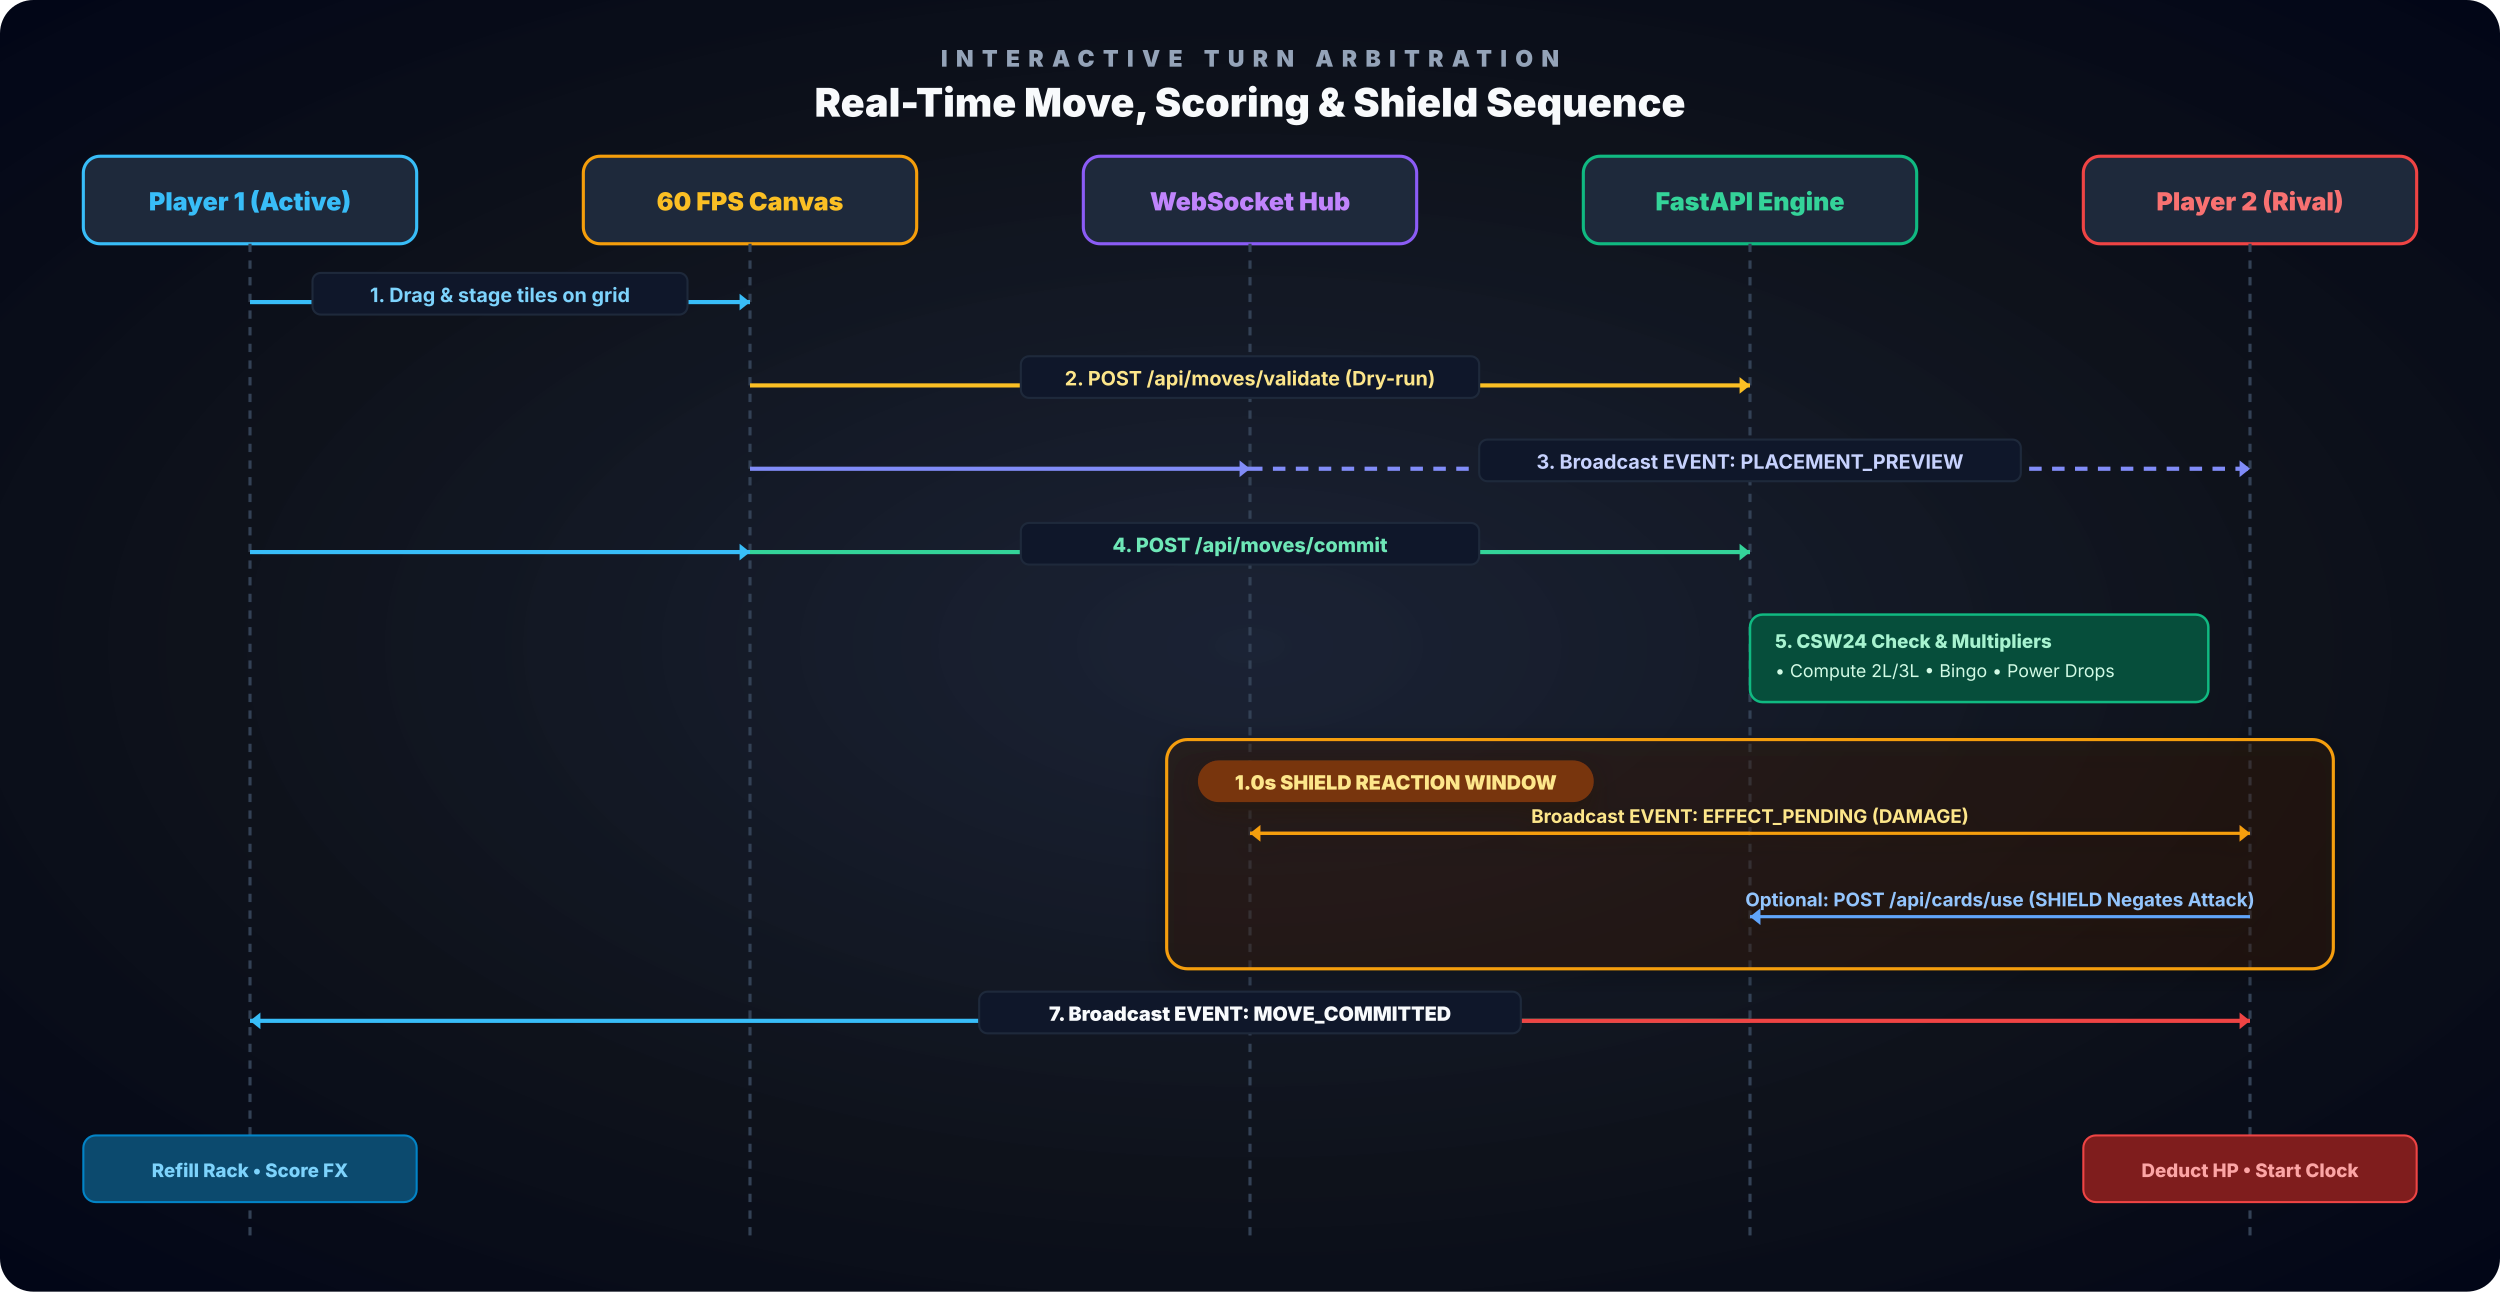
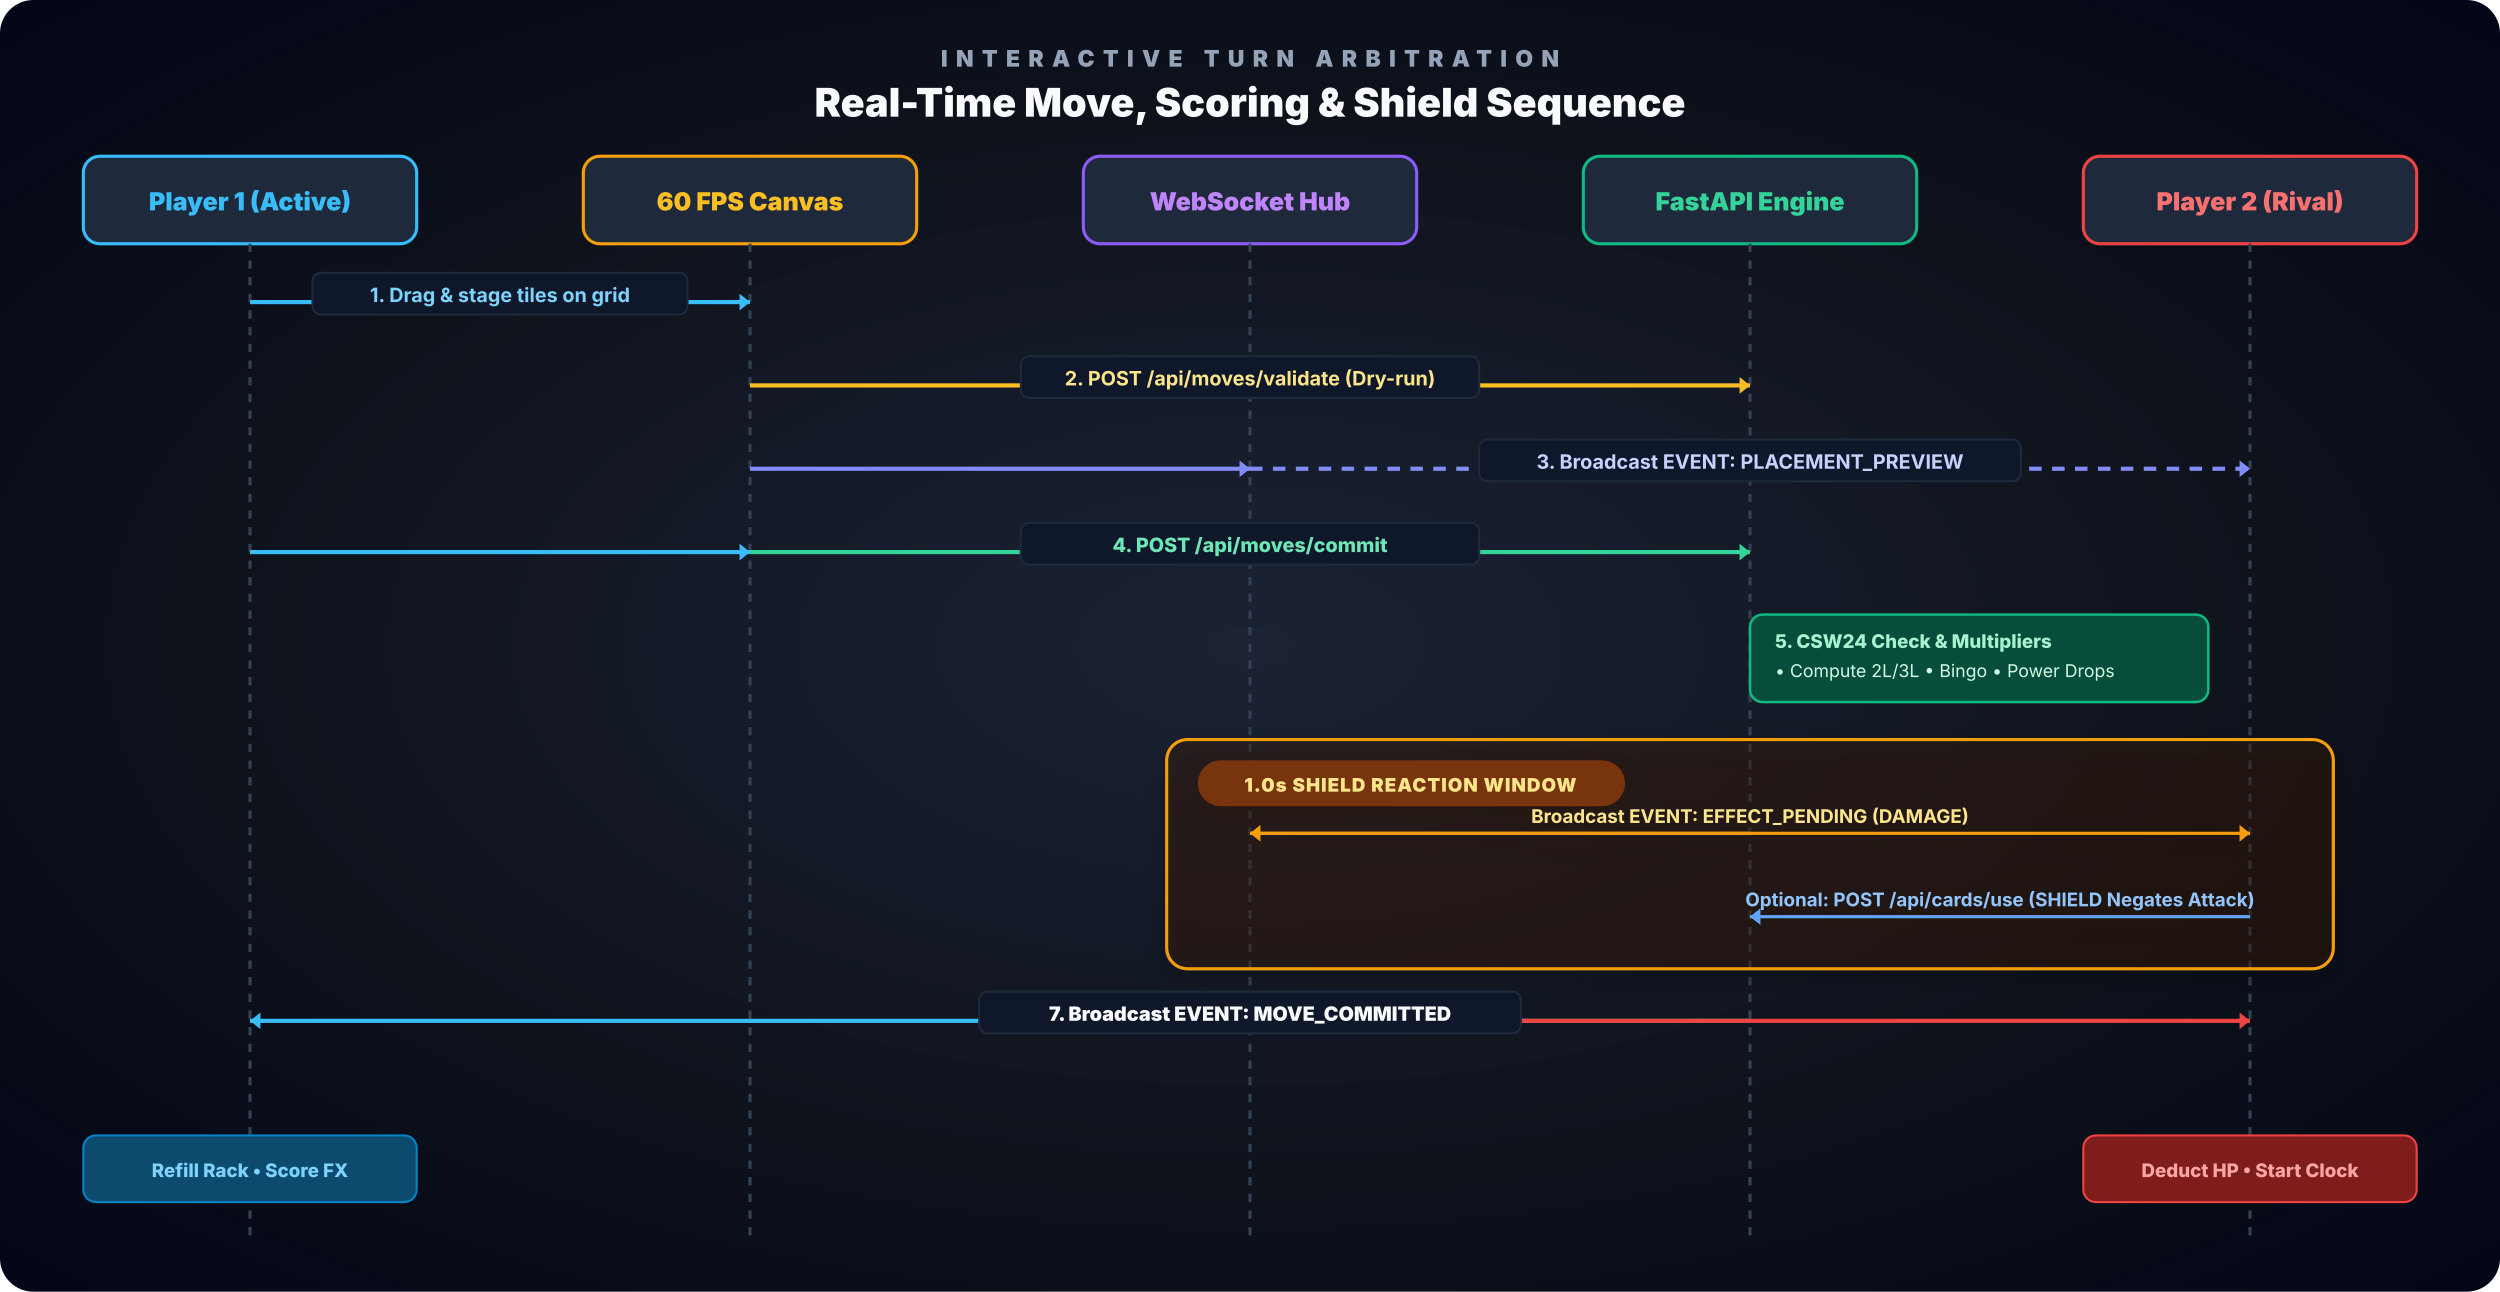
<svg xmlns="http://www.w3.org/2000/svg" viewBox="0 0 1200 620" width="100%" height="100%">
  <defs>
    <radialGradient id="seqBg" cx="50%" cy="50%" r="70%">
      <stop offset="0%" stop-color="#0f172a" stop-opacity="0.95" />
      <stop offset="60%" stop-color="#090d16" stop-opacity="0.98" />
      <stop offset="100%" stop-color="#020617" stop-opacity="1" />
    </radialGradient>
    <filter id="seqShadow" x="-10%" y="-10%" width="120%" height="120%">
      <feDropShadow dx="0" dy="4" stdDeviation="6" flood-color="#000000" flood-opacity="0.5" />
    </filter>
    <style>
 @keyframes slowPulse {
 0%, 100% { stroke-opacity: 0.35; }
 50% { stroke-opacity: 0.95; }
 }
 @keyframes dashMove {
 to { stroke-dashoffset: -30; }
 }
 .seq-pulse { animation: slowPulse 5s ease-in-out infinite; }
 .seq-dash { stroke-dasharray: 6 5; animation: dashMove 2s linear infinite; }
 </style>
  </defs>
  <rect width="1200" height="620" fill="url(#seqBg)" rx="16" />
  <g transform="translate(600, 32)">
    <text x="0" y="0" fill="#94a3b8" font-family="'Inter', sans-serif" font-size="11" font-weight="900" text-anchor="middle" letter-spacing="4">
 INTERACTIVE TURN ARBITRATION
 </text>
    <text x="0" y="24" fill="#f8fafc" font-family="'Inter', sans-serif" font-size="19" font-weight="900" text-anchor="middle">
 Real-Time Move, Scoring &amp; Shield Sequence
 </text>
  </g>
  <g transform="translate(120, 75)">
    <rect x="-80" y="0" width="160" height="42" rx="8" fill="#1e293b" stroke="#38bdf8" stroke-width="1.5" />
    <text x="0" y="26" fill="#38bdf8" font-family="'Inter', sans-serif" font-size="12" font-weight="900" text-anchor="middle"> Player 1 (Active)</text>
    <line x1="0" y1="42" x2="0" y2="520" stroke="#334155" stroke-width="1.5" stroke-dasharray="4 4" />
  </g>
  <g transform="translate(360, 75)">
    <rect x="-80" y="0" width="160" height="42" rx="8" fill="#1e293b" stroke="#f59e0b" stroke-width="1.5" />
    <text x="0" y="26" fill="#fbbf24" font-family="'Inter', sans-serif" font-size="12" font-weight="900" text-anchor="middle"> 60 FPS Canvas</text>
    <line x1="0" y1="42" x2="0" y2="520" stroke="#334155" stroke-width="1.5" stroke-dasharray="4 4" />
  </g>
  <g transform="translate(600, 75)">
    <rect x="-80" y="0" width="160" height="42" rx="8" fill="#1e293b" stroke="#8b5cf6" stroke-width="1.5" />
    <text x="0" y="26" fill="#c084fc" font-family="'Inter', sans-serif" font-size="12" font-weight="900" text-anchor="middle"> WebSocket Hub</text>
    <line x1="0" y1="42" x2="0" y2="520" stroke="#334155" stroke-width="1.5" stroke-dasharray="4 4" />
  </g>
  <g transform="translate(840, 75)">
    <rect x="-80" y="0" width="160" height="42" rx="8" fill="#1e293b" stroke="#10b981" stroke-width="1.5" />
    <text x="0" y="26" fill="#34d399" font-family="'Inter', sans-serif" font-size="12" font-weight="900" text-anchor="middle"> FastAPI Engine</text>
    <line x1="0" y1="42" x2="0" y2="520" stroke="#334155" stroke-width="1.5" stroke-dasharray="4 4" />
  </g>
  <g transform="translate(1080, 75)">
    <rect x="-80" y="0" width="160" height="42" rx="8" fill="#1e293b" stroke="#ef4444" stroke-width="1.5" />
    <text x="0" y="26" fill="#f87171" font-family="'Inter', sans-serif" font-size="12" font-weight="900" text-anchor="middle"> Player 2 (Rival)</text>
    <line x1="0" y1="42" x2="0" y2="520" stroke="#334155" stroke-width="1.5" stroke-dasharray="4 4" />
  </g>
  <g transform="translate(0, 145)">
    <line x1="120" y1="0" x2="360" y2="0" stroke="#38bdf8" stroke-width="2" />
    <polygon points="355,-4 360,0 355,4" fill="#38bdf8" />
    <rect x="150" y="-14" width="180" height="20" rx="4" fill="#0f172a" stroke="#1e293b" stroke-width="1" />
    <text x="240" y="0" fill="#7dd3fc" font-family="'Inter', sans-serif" font-size="9.5" font-weight="700" text-anchor="middle">1. Drag &amp; stage tiles on grid</text>
  </g>
  <g transform="translate(0, 185)">
    <line x1="360" y1="0" x2="840" y2="0" stroke="#fbbf24" stroke-width="2" />
    <polygon points="835,-4 840,0 835,4" fill="#fbbf24" />
    <rect x="490" y="-14" width="220" height="20" rx="4" fill="#0f172a" stroke="#1e293b" stroke-width="1" />
    <text x="600" y="0" fill="#fde68a" font-family="'Inter', sans-serif" font-size="9.5" font-weight="700" text-anchor="middle">2. POST /api/moves/validate (Dry-run)</text>
  </g>
  <g transform="translate(0, 225)">
    <line x1="360" y1="0" x2="600" y2="0" stroke="#818cf8" stroke-width="2" />
    <polygon points="595,-4 600,0 595,4" fill="#818cf8" />
    <line x1="600" y1="0" x2="1080" y2="0" stroke="#818cf8" stroke-width="2" class="seq-dash" />
    <polygon points="1075,-4 1080,0 1075,4" fill="#818cf8" />
    <rect x="710" y="-14" width="260" height="20" rx="4" fill="#0f172a" stroke="#1e293b" stroke-width="1" />
    <text x="840" y="0" fill="#c7d2fe" font-family="'Inter', sans-serif" font-size="9.5" font-weight="700" text-anchor="middle">3. Broadcast EVENT: PLACEMENT_PREVIEW</text>
  </g>
  <g transform="translate(0, 265)">
    <line x1="120" y1="0" x2="360" y2="0" stroke="#38bdf8" stroke-width="2" />
    <polygon points="355,-4 360,0 355,4" fill="#38bdf8" />
    <line x1="360" y1="0" x2="840" y2="0" stroke="#34d399" stroke-width="2" />
    <polygon points="835,-4 840,0 835,4" fill="#34d399" />
    <rect x="490" y="-14" width="220" height="20" rx="4" fill="#0f172a" stroke="#1e293b" stroke-width="1" />
    <text x="600" y="0" fill="#6ee7b7" font-family="'Inter', sans-serif" font-size="9.5" font-weight="800" text-anchor="middle">4. POST /api/moves/commit</text>
  </g>
  <g transform="translate(840, 295)">
    <rect x="0" y="0" width="220" height="42" rx="6" fill="#064e3b" stroke="#10b981" stroke-width="1.2" />
    <text x="12" y="16" fill="#a7f3d0" font-family="'Inter', sans-serif" font-size="9" font-weight="800">5. CSW24 Check &amp; Multipliers</text>
    <text x="12" y="30" fill="#d1fae5" font-family="'Inter', sans-serif" font-size="8.5">• Compute 2L/3L • Bingo • Power Drops</text>
  </g>
  <g transform="translate(560, 355)" filter="url(#seqShadow)">
    <rect x="0" y="0" width="560" height="110" rx="10" fill="#451a03" fill-opacity="0.3" stroke="#f59e0b" stroke-width="1.5" class="seq-pulse" />
-     <rect x="15" y="10" width="190" height="20" rx="10" fill="#78350f" />
-     <text x="110" y="24" fill="#fde68a" font-family="'Inter', sans-serif" font-size="9.5" font-weight="900" text-anchor="middle"> 1.0s SHIELD REACTION WINDOW</text>
+     <rect x="15" y="10" width="205" height="22" rx="11" fill="#78350f" />
+     <text x="117" y="25" fill="#fde68a" font-family="'Inter', sans-serif" font-size="9" font-weight="900" text-anchor="middle" letter-spacing="0.5">1.0s SHIELD REACTION WINDOW</text>
    <line x1="280" y1="45" x2="40" y2="45" stroke="#f59e0b" stroke-width="1.5" />
    <polygon points="45,41 40,45 45,49" fill="#f59e0b" />
    <line x1="40" y1="45" x2="520" y2="45" stroke="#f59e0b" stroke-width="1.5" />
    <polygon points="515,41 520,45 515,49" fill="#f59e0b" />
    <text x="280" y="40" fill="#fde68a" font-family="'Inter', sans-serif" font-size="9" font-weight="700" text-anchor="middle">Broadcast EVENT: EFFECT_PENDING (DAMAGE)</text>
    <line x1="520" y1="85" x2="280" y2="85" stroke="#60a5fa" stroke-width="1.5" />
    <polygon points="285,81 280,85 285,89" fill="#60a5fa" />
    <text x="400" y="80" fill="#93c5fd" font-family="'Inter', sans-serif" font-size="9" font-weight="700" text-anchor="middle">Optional: POST /api/cards/use (SHIELD Negates Attack)</text>
  </g>
  <g transform="translate(0, 490)">
    <line x1="840" y1="0" x2="600" y2="0" stroke="#10b981" stroke-width="2" />
    <polygon points="605,-4 600,0 605,4" fill="#10b981" />
    <line x1="600" y1="0" x2="120" y2="0" stroke="#38bdf8" stroke-width="2" />
    <polygon points="125,-4 120,0 125,4" fill="#38bdf8" />
    <line x1="600" y1="0" x2="1080" y2="0" stroke="#ef4444" stroke-width="2" />
    <polygon points="1075,-4 1080,0 1075,4" fill="#ef4444" />
    <rect x="470" y="-14" width="260" height="20" rx="4" fill="#0f172a" stroke="#1e293b" stroke-width="1" />
    <text x="600" y="0" fill="#f8fafc" font-family="'Inter', sans-serif" font-size="9.5" font-weight="900" text-anchor="middle">7. Broadcast EVENT: MOVE_COMMITTED</text>
  </g>
  <g transform="translate(120, 545)">
    <rect x="-80" y="0" width="160" height="32" rx="6" fill="#0c4a6e" stroke="#0284c7" stroke-width="1" />
    <text x="0" y="20" fill="#7dd3fc" font-family="'Inter', sans-serif" font-size="9" font-weight="800" text-anchor="middle">Refill Rack • Score FX</text>
  </g>
  <g transform="translate(1080, 545)">
    <rect x="-80" y="0" width="160" height="32" rx="6" fill="#7f1d1d" stroke="#ef4444" stroke-width="1" />
    <text x="0" y="20" fill="#fca5a5" font-family="'Inter', sans-serif" font-size="9" font-weight="800" text-anchor="middle">Deduct HP • Start Clock</text>
  </g>
</svg>
